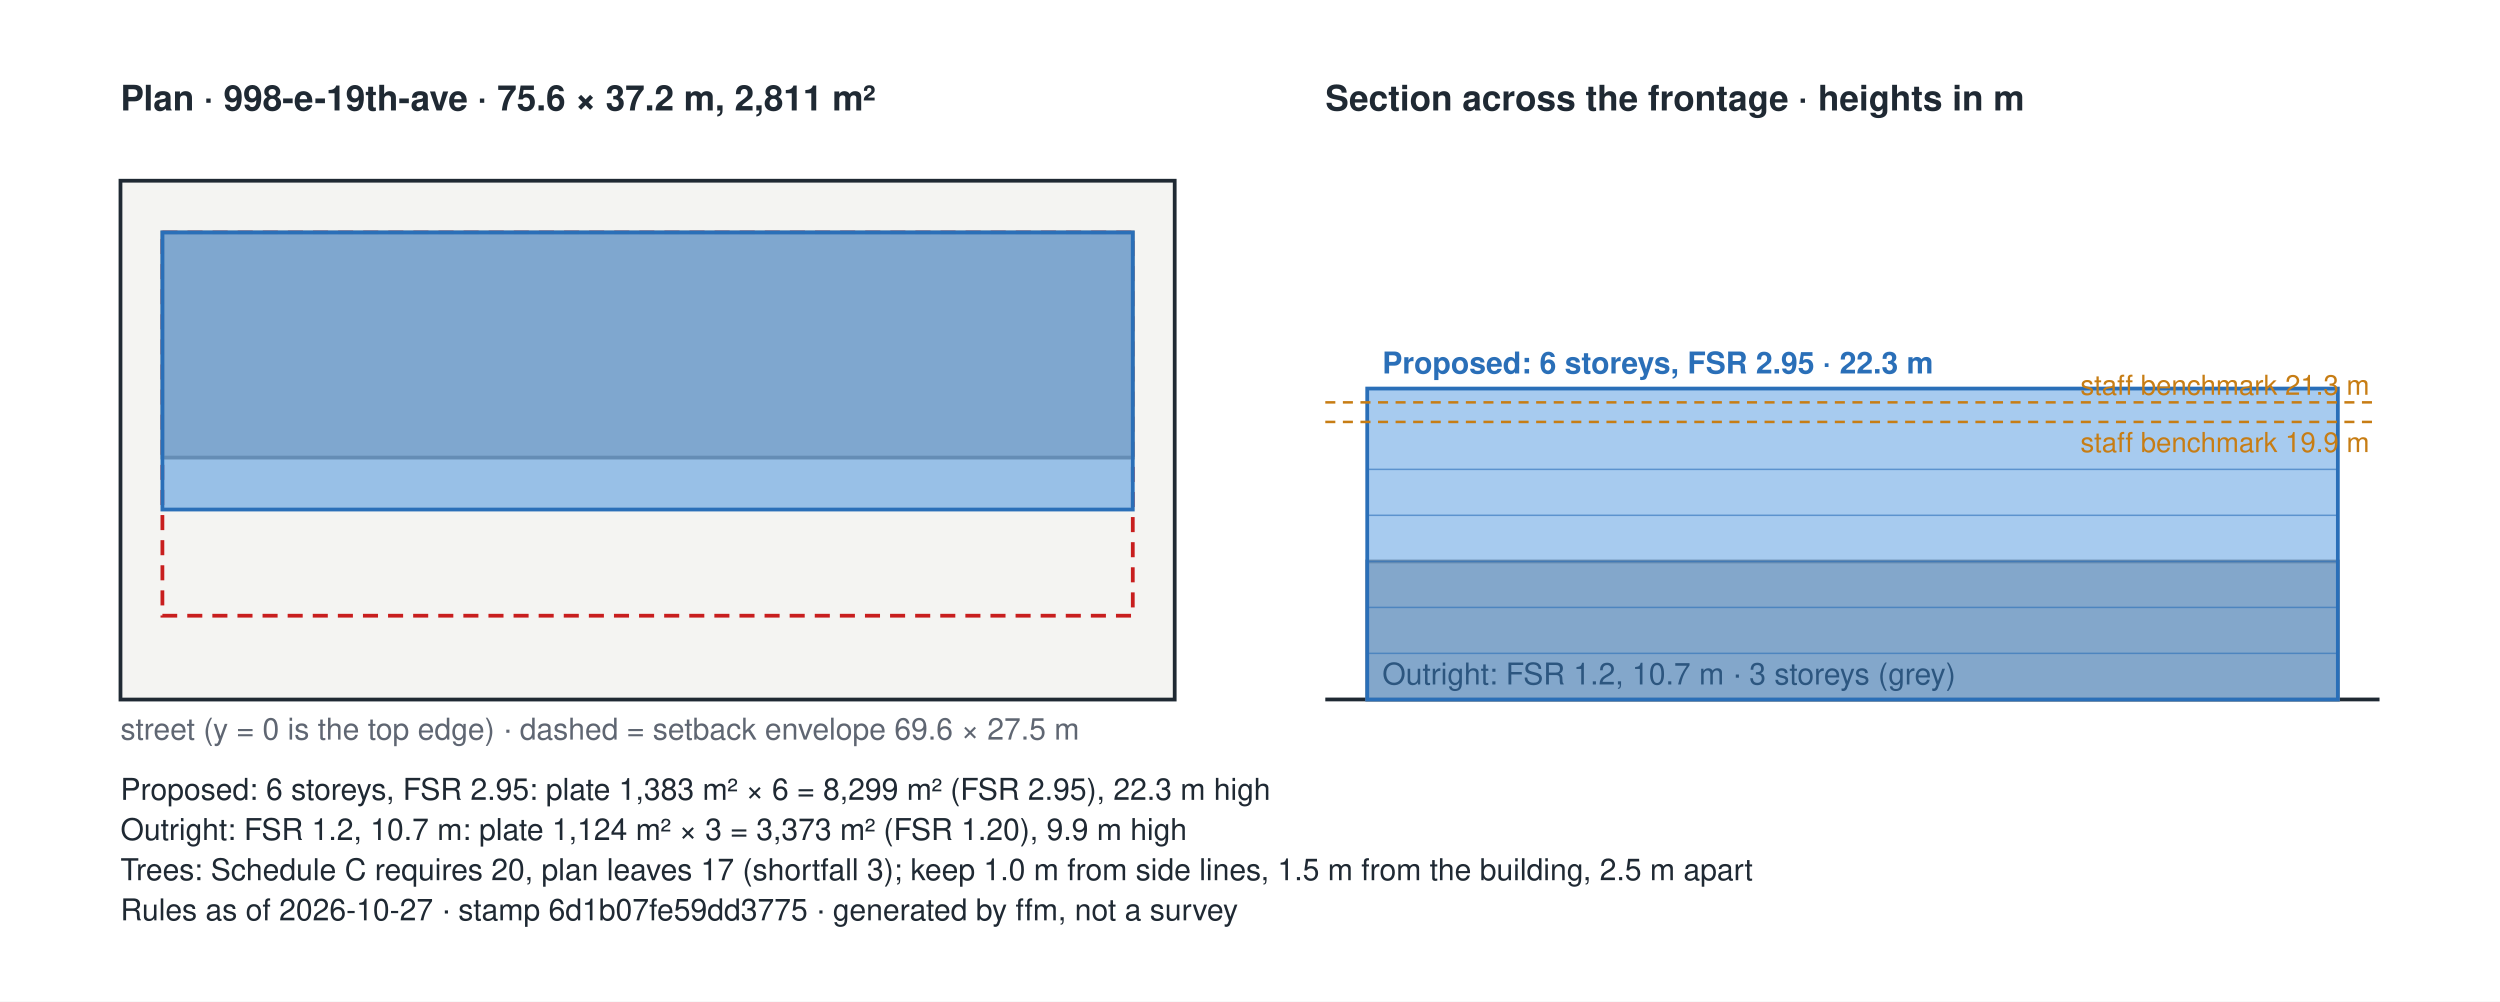
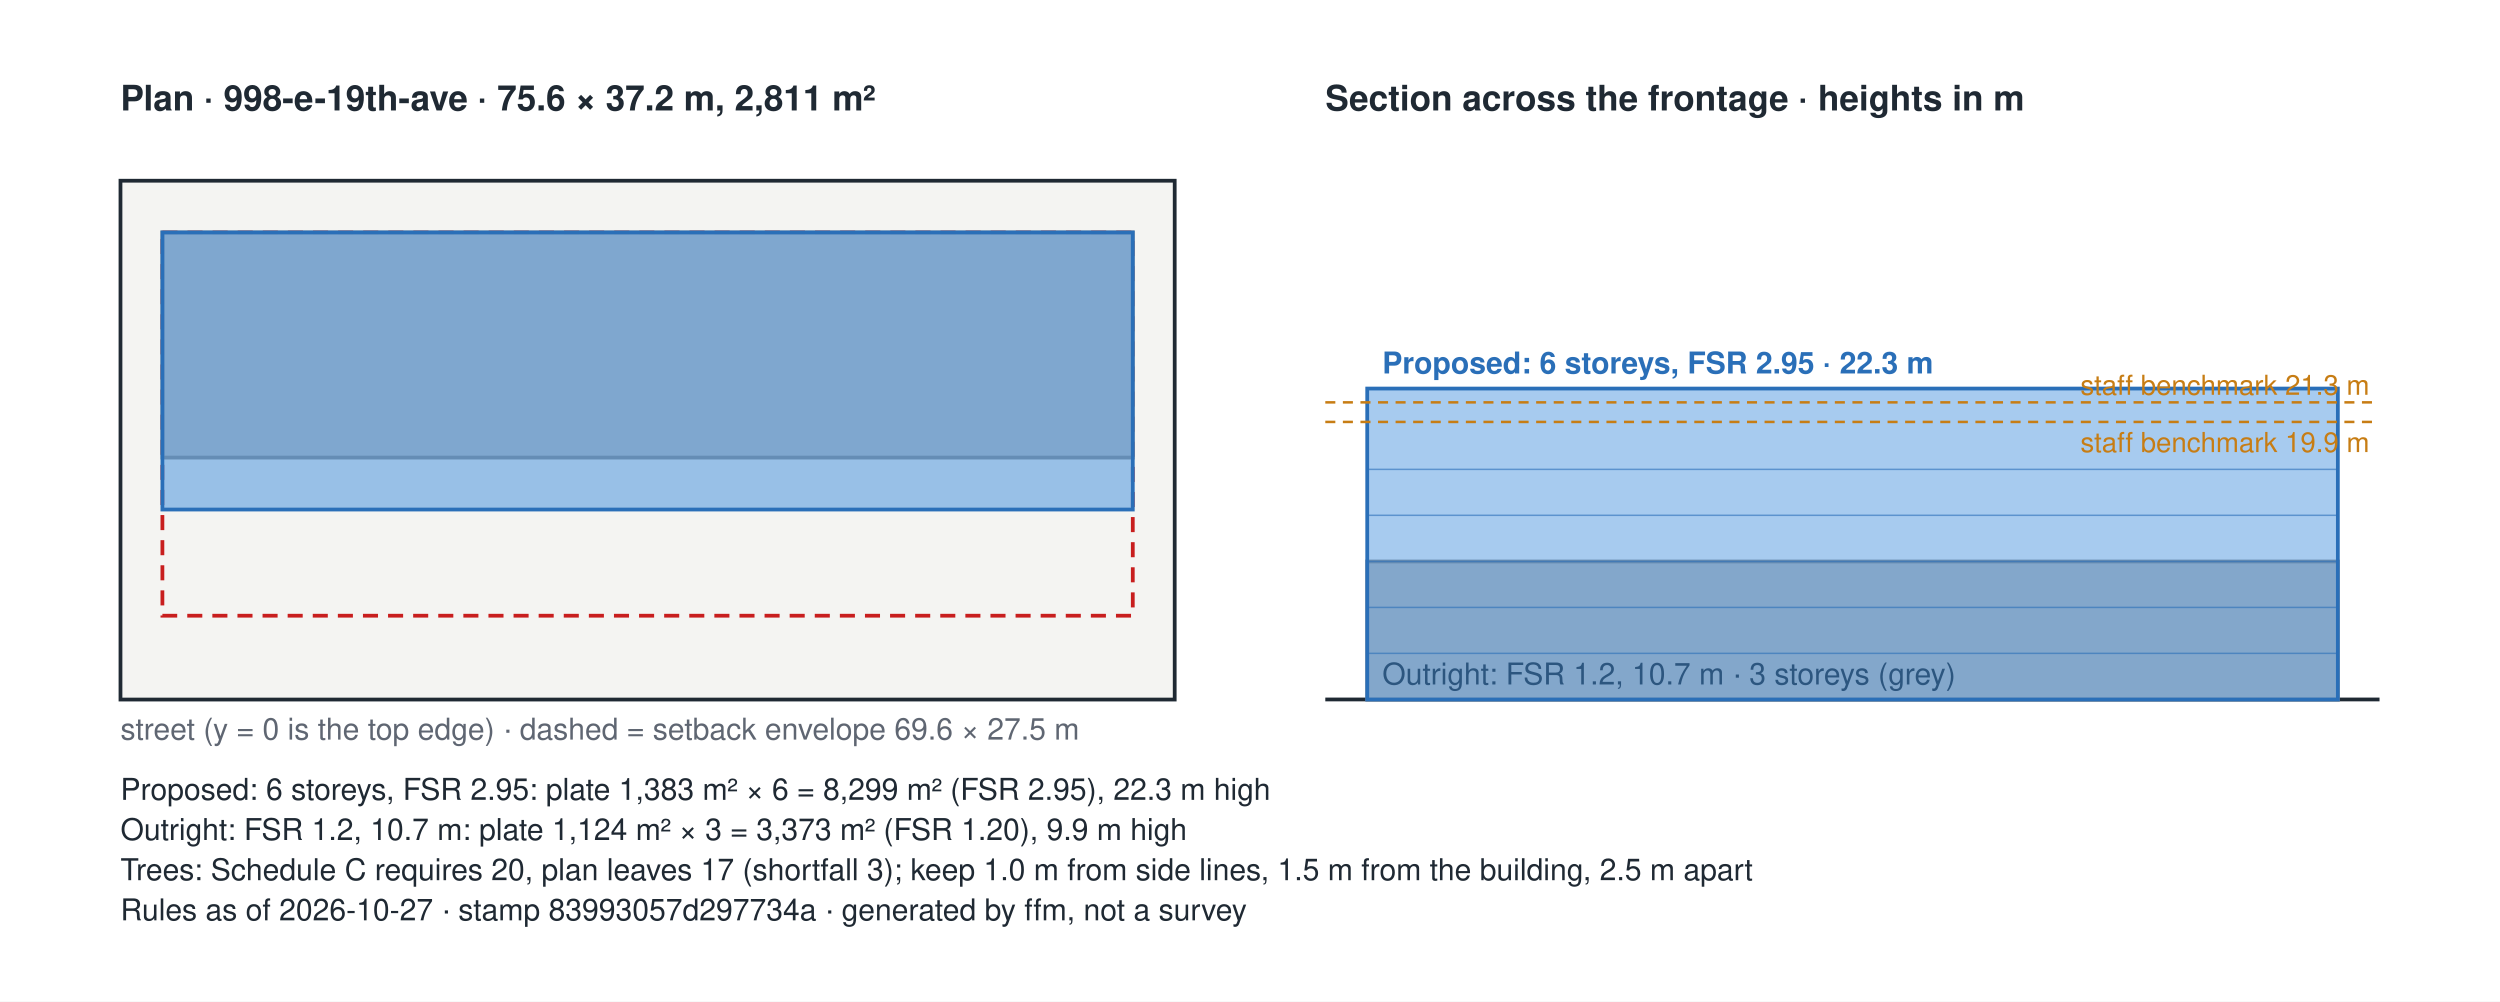
<svg xmlns="http://www.w3.org/2000/svg" width="996" height="399" viewBox="0 0 996 399" font-family="IBM Plex Sans, Helvetica, Arial, sans-serif" font-size="12" fill="#1f2933">
  <rect width="100%" height="100%" fill="#ffffff" />
  <text x="48" y="44" font-size="14" font-weight="600">Plan · 998-e-19th-ave · 75.6 × 37.2 m, 2,811 m²</text>
  <polygon points="48.0,72.0 468.0,72.0 468.0,278.7 48.0,278.7" fill="#f4f4f2" stroke="#1f2933" stroke-width="1.5" stroke-dasharray="" fill-opacity="1.0" />
  <polygon points="64.7,92.6 451.3,92.6 451.3,245.3 64.7,245.3" fill="none" stroke="#c81e1e" stroke-width="1.5" stroke-dasharray="6 4" fill-opacity="1.0" />
  <polygon points="64.7,92.6 451.3,92.6 451.3,182.3 64.7,182.3" fill="#bdbdbd" stroke="#8e8e8e" stroke-width="1.5" stroke-dasharray="" fill-opacity="0.9" />
  <polygon points="64.7,92.6 451.3,92.6 451.3,203.0 64.7,203.0" fill="#3c8cdc" stroke="#2a6fb8" stroke-width="1.5" stroke-dasharray="" fill-opacity="0.5" />
  <text x="48" y="294.667" fill="#5f6672">street (y = 0 is the top edge) · dashed = setback envelope 69.6 × 27.5 m</text>
  <text x="528.0" y="44" font-size="14" font-weight="600">Section across the frontage · heights in m</text>
  <line x1="528.0" y1="278.667" x2="948.0" y2="278.667" stroke="#1f2933" stroke-width="1.5" />
  <rect x="544.7" y="223.7" width="386.7" height="55.0" fill="#bdbdbd" stroke="#8e8e8e" stroke-width="1.5" />
  <text x="550.7" y="272.7" fill="#1f2933">Outright: FSR 1.2, 10.7 m · 3 storeys (grey)</text>
  <rect x="544.7" y="154.8" width="386.7" height="123.9" fill="#3c8cdc" fill-opacity="0.45" stroke="#2a6fb8" stroke-width="1.5" />
  <line x1="544.7" y1="260.3" x2="931.3" y2="260.3" stroke="#2a6fb8" stroke-width="0.6" stroke-opacity="0.6" />
  <line x1="544.7" y1="242.0" x2="931.3" y2="242.0" stroke="#2a6fb8" stroke-width="0.6" stroke-opacity="0.6" />
  <line x1="544.7" y1="223.7" x2="931.3" y2="223.7" stroke="#2a6fb8" stroke-width="0.6" stroke-opacity="0.6" />
  <line x1="544.7" y1="205.3" x2="931.3" y2="205.3" stroke="#2a6fb8" stroke-width="0.6" stroke-opacity="0.6" />
  <line x1="544.7" y1="187.0" x2="931.3" y2="187.0" stroke="#2a6fb8" stroke-width="0.6" stroke-opacity="0.6" />
  <text x="550.7" y="148.8" fill="#2a6fb8" font-weight="600">Proposed: 6 storeys, FSR 2.95 · 22.3 m</text>
  <line x1="528.0" y1="168.1" x2="948.0" y2="168.1" stroke="#c77d14" stroke-width="1" stroke-dasharray="4 3" />
  <text x="944.0" y="180.1" fill="#c77d14" text-anchor="end" font-size="11">staff benchmark 19.9 m</text>
  <line x1="528.0" y1="160.3" x2="948.0" y2="160.3" stroke="#c77d14" stroke-width="1" stroke-dasharray="4 3" />
  <text x="944.0" y="157.3" fill="#c77d14" text-anchor="end" font-size="11">staff benchmark 21.3 m</text>
  <text x="48" y="318.667" fill="#1f2933">Proposed: 6 storeys, FSR 2.95: plate 1,383 m² × 6 = 8,299 m² (FSR 2.95), 22.3 m high</text>
  <text x="48" y="334.667" fill="#1f2933">Outright: FSR 1.2, 10.7 m: plate 1,124 m² × 3 = 3,373 m² (FSR 1.20), 9.9 m high</text>
  <text x="48" y="350.667" fill="#1f2933">Trees: Schedule C requires 20, plan leaves 17 (shortfall 3); keep 1.0 m from side lines, 1.5 m from the building, 2.5 m apart</text>
-   <text x="48" y="366.667" fill="#1f2933">Rules as of 2026-10-27 · stamp 6d1b07fe59dd3775 · generated by ffm, not a survey</text>
+   <text x="48" y="366.667" fill="#1f2933">Rules as of 2026-10-27 · stamp 83993057d297734a · generated by ffm, not a survey</text>
</svg>
